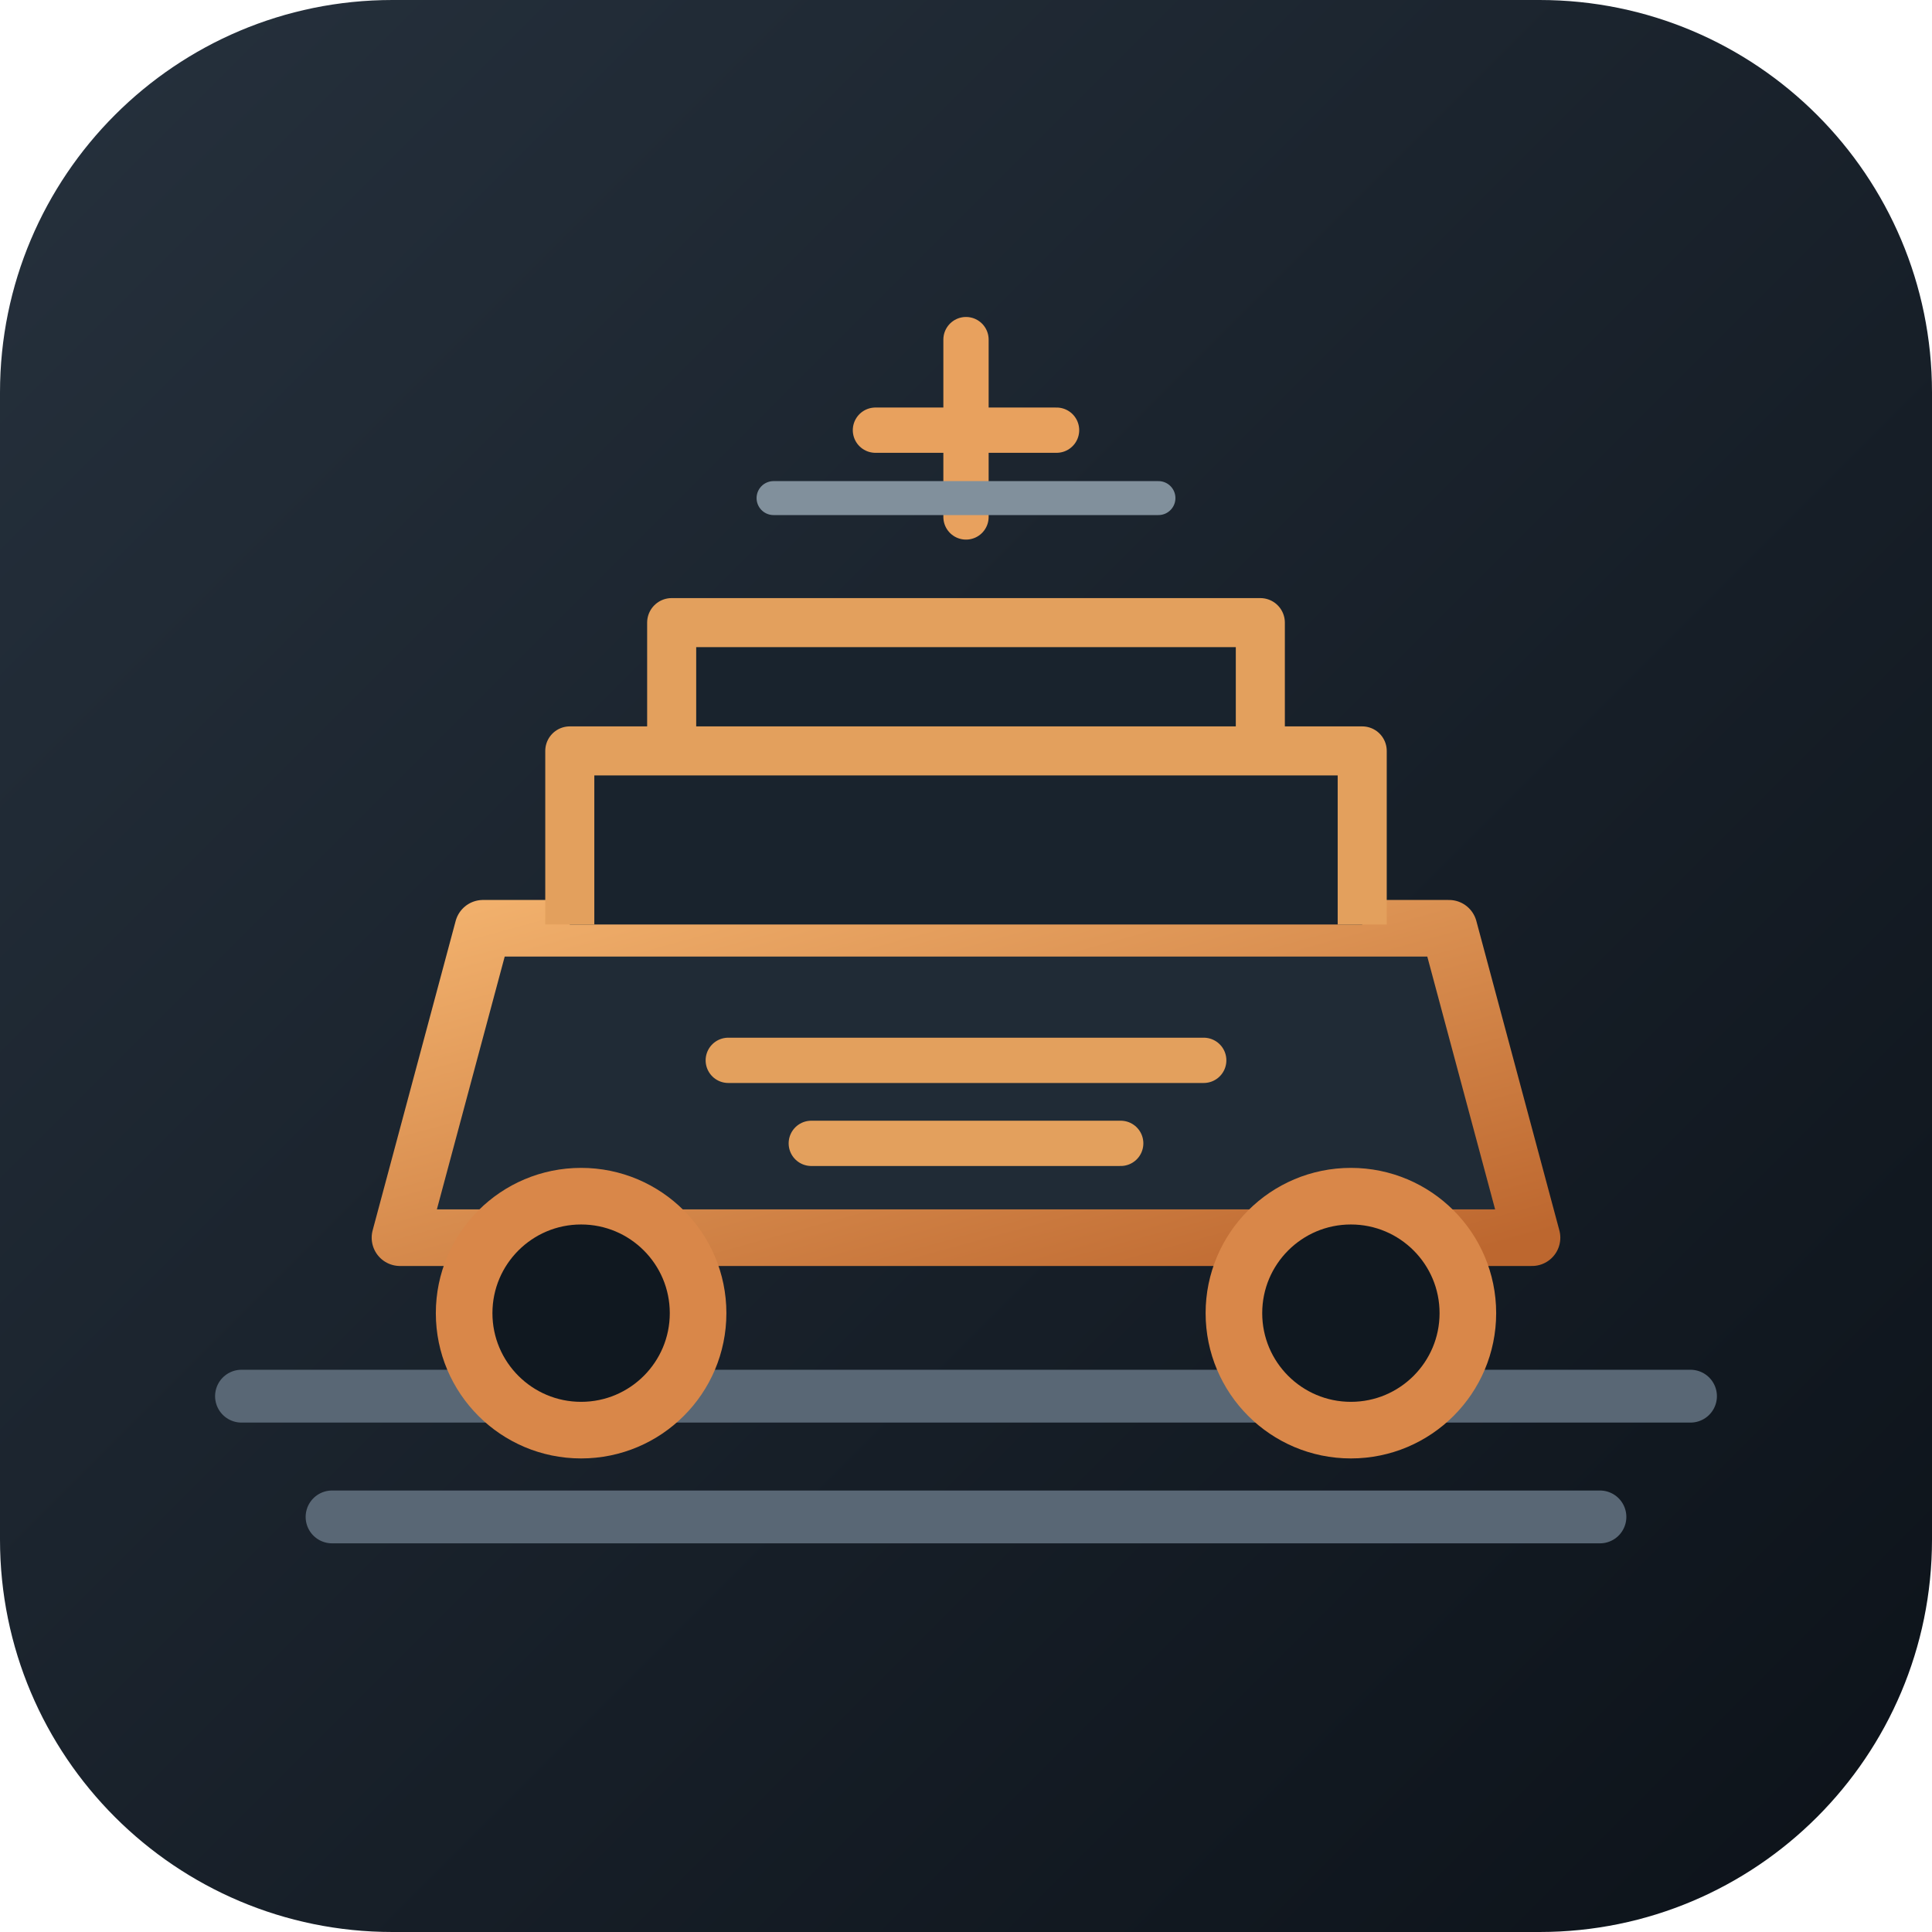
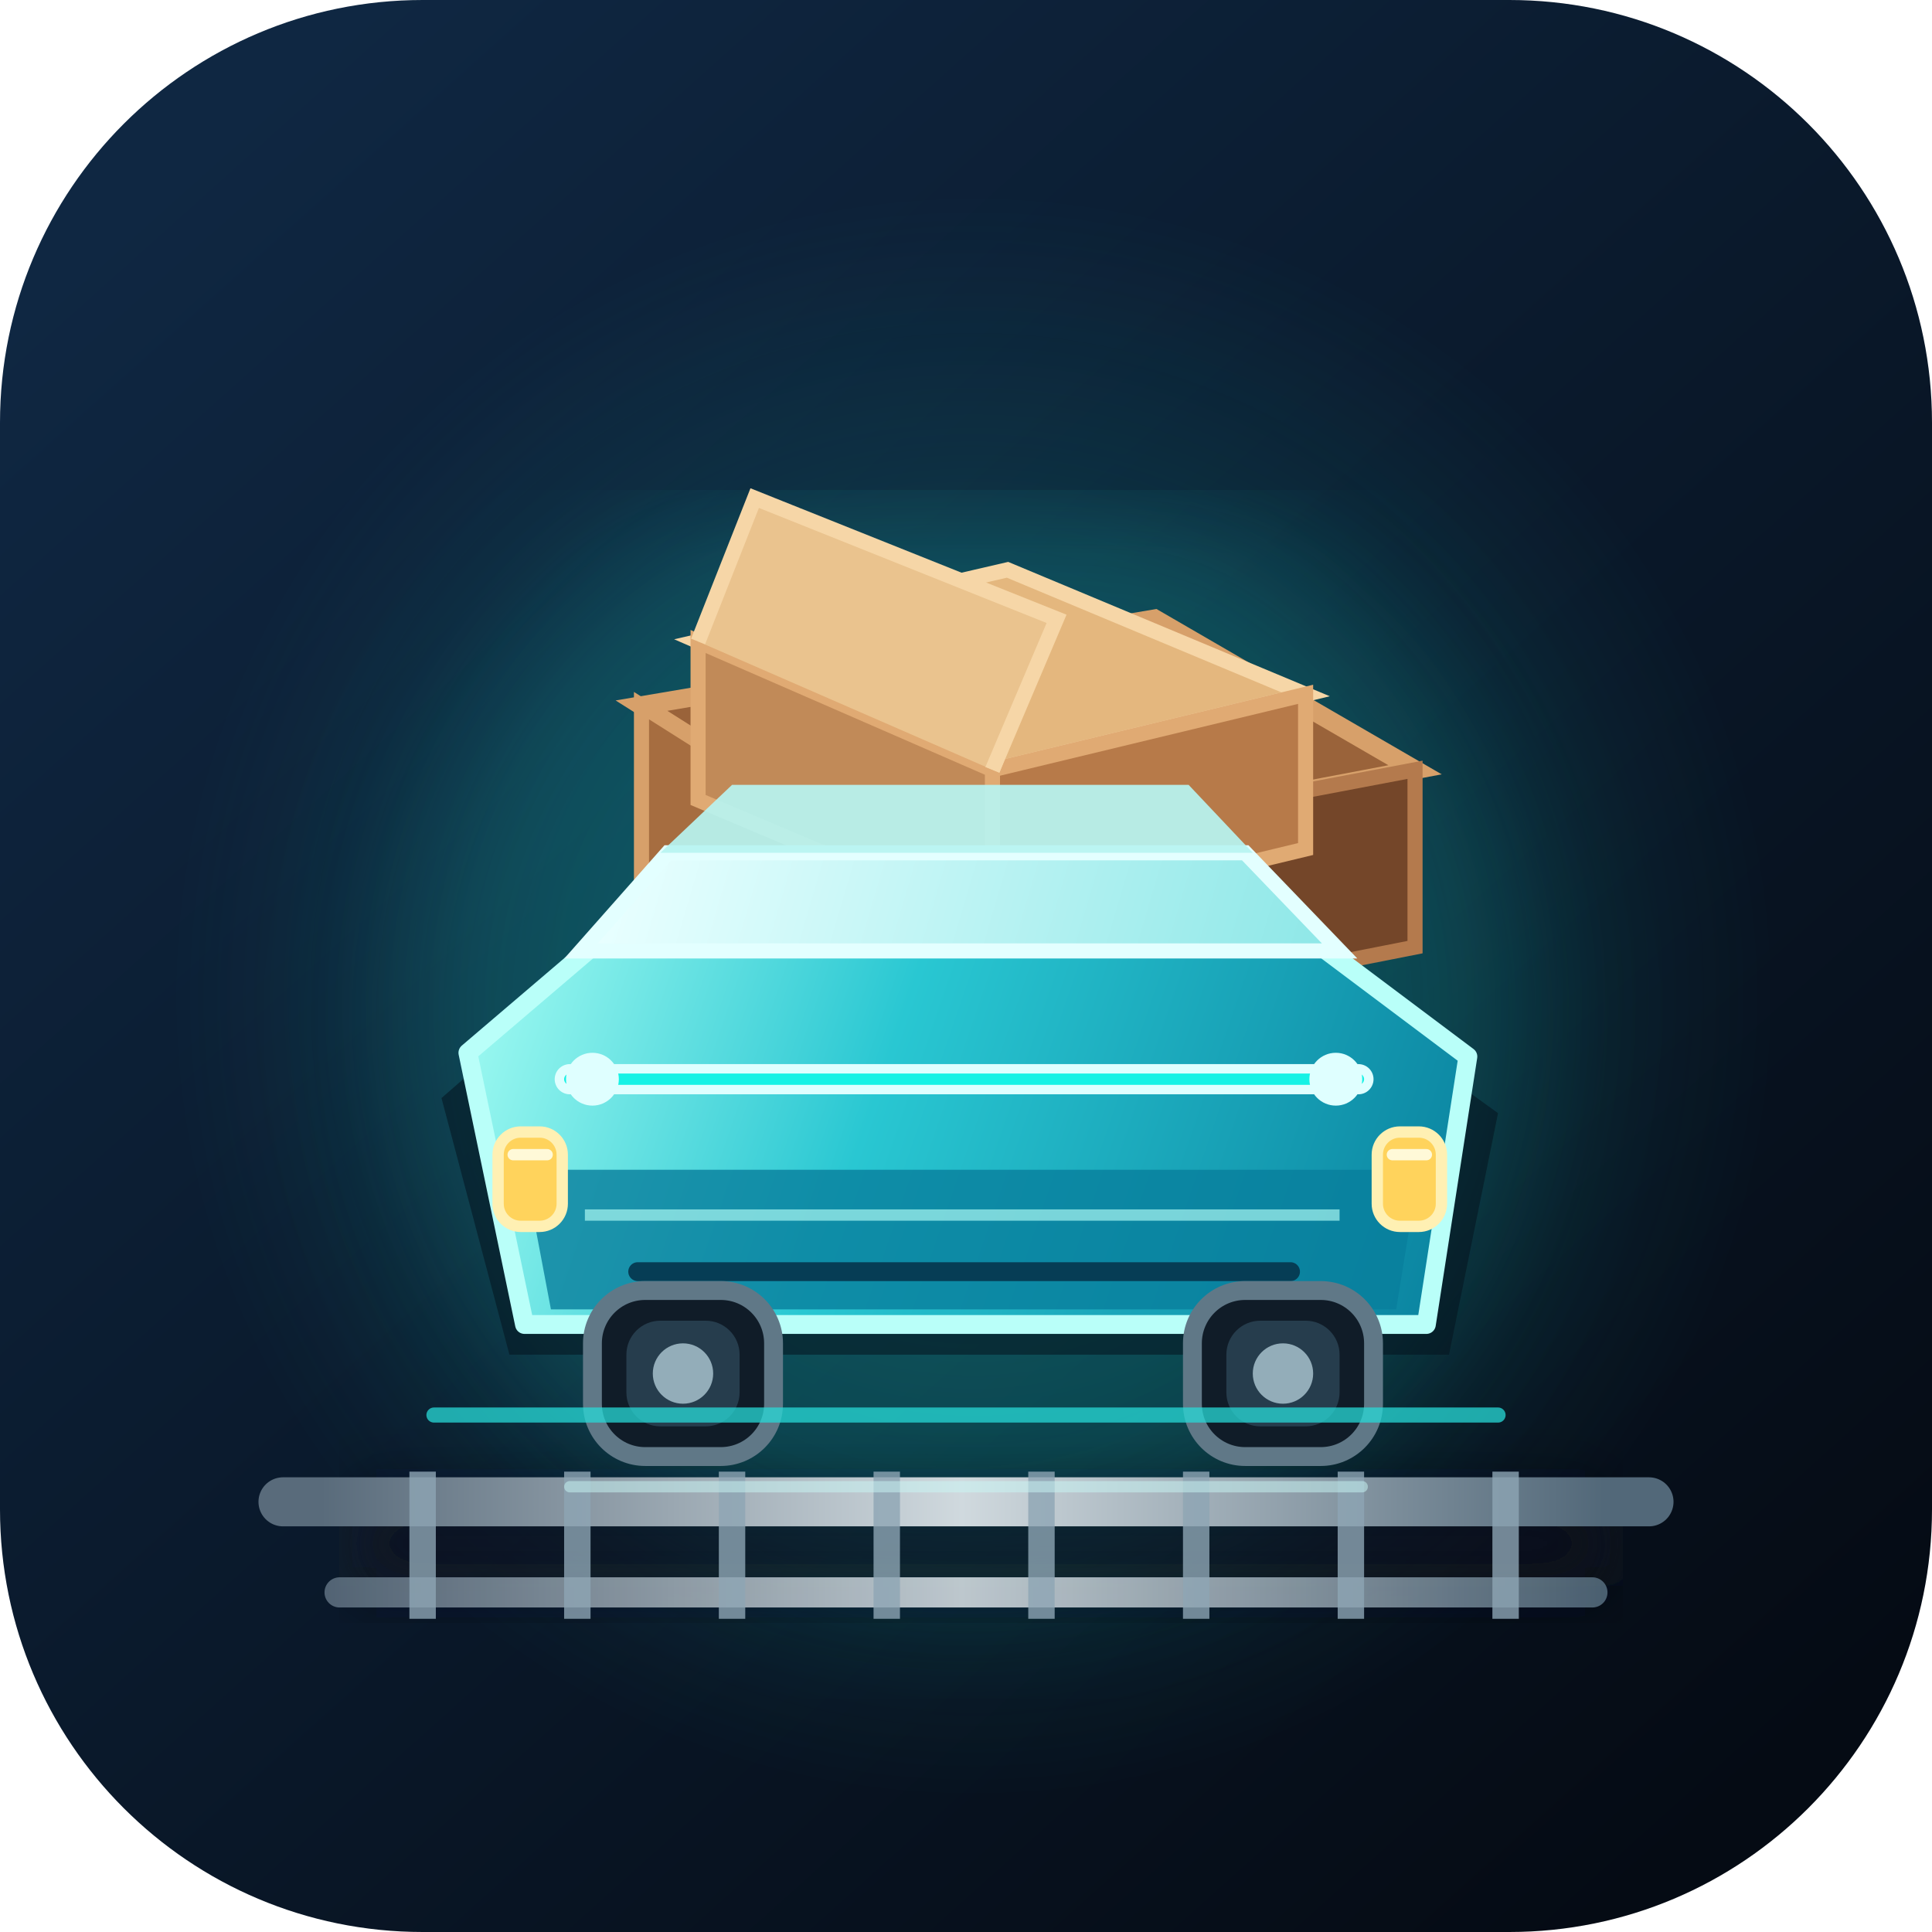
- <svg xmlns="http://www.w3.org/2000/svg" viewBox="0 0 512 512">
+ <svg xmlns="http://www.w3.org/2000/svg" width="512" height="512" viewBox="0 0 512 512" fill="none">
  <defs>
-     <linearGradient id="bg" x1="0" y1="0" x2="1" y2="1">
-       <stop offset="0" stop-color="#26313d" />
-       <stop offset="1" stop-color="#0c1219" />
+     <linearGradient id="bg" x1="58" y1="34" x2="458" y2="480" gradientUnits="userSpaceOnUse">
+       <stop stop-color="#0F2742" />
+       <stop offset="1" stop-color="#050B14" />
    </linearGradient>
-     <linearGradient id="copper" x1="0" y1="0" x2="1" y2="1">
-       <stop offset="0" stop-color="#f1b06c" />
-       <stop offset="1" stop-color="#bd672f" />
+     <radialGradient id="glow" cx="0" cy="0" r="1" gradientTransform="matrix(0 214 -214 0 258 264)" gradientUnits="userSpaceOnUse">
+       <stop stop-color="#19D5D0" stop-opacity=".28" />
+       <stop offset="1" stop-color="#19D5D0" stop-opacity="0" />
+     </radialGradient>
+     <linearGradient id="body" x1="128" y1="265" x2="394" y2="356" gradientUnits="userSpaceOnUse">
+       <stop stop-color="#9AF8F0" />
+       <stop offset=".38" stop-color="#29C7D2" />
+       <stop offset="1" stop-color="#087E9C" />
    </linearGradient>
+     <linearGradient id="top" x1="167" y1="222" x2="347" y2="275" gradientUnits="userSpaceOnUse">
+       <stop stop-color="#E8FFFF" />
+       <stop offset="1" stop-color="#8DE7E7" />
+     </linearGradient>
+     <linearGradient id="rail" x1="85" y1="410" x2="425" y2="410" gradientUnits="userSpaceOnUse">
+       <stop stop-color="#596B7B" />
+       <stop offset=".5" stop-color="#D0D9DE" />
+       <stop offset="1" stop-color="#526879" />
+     </linearGradient>
+     <filter id="blur" x="70" y="130" width="372" height="320" filterUnits="userSpaceOnUse">
+       <feGaussianBlur stdDeviation="18" />
+     </filter>
+     <filter id="shadow" x="90" y="190" width="340" height="240" filterUnits="userSpaceOnUse">
+       <feGaussianBlur stdDeviation="10" />
+     </filter>
  </defs>
-   <rect width="512" height="512" rx="104" fill="url(#bg)" />
-   <path d="M64 370h384M88 402h336" fill="none" stroke="#596775" stroke-width="14" stroke-linecap="round" />
-   <path d="M106 328h300l-22-82H128z" fill="#202b36" stroke="url(#copper)" stroke-width="15" stroke-linejoin="round" />
-   <path d="M151 245v-46h210v46M178 199v-34h156v34" fill="#19232d" stroke="#e3a05d" stroke-width="13" stroke-linejoin="round" />
-   <path d="M193 281h126M215 303h82" fill="none" stroke="#e3a05d" stroke-width="12" stroke-linecap="round" />
-   <circle cx="154" cy="348" r="31" fill="#101820" stroke="#d98749" stroke-width="15" />
-   <circle cx="358" cy="348" r="31" fill="#101820" stroke="#d98749" stroke-width="15" />
-   <path d="M256 90v47m-24-23h48" stroke="#e8a15e" stroke-width="12" stroke-linecap="round" />
-   <path d="M205 132h102" stroke="#81909c" stroke-width="9" stroke-linecap="round" />
+   <rect width="512" height="512" rx="112" fill="url(#bg)" />
+   <rect width="512" height="512" rx="112" fill="url(#glow)" />
+   <circle cx="255" cy="270" r="150" fill="#12D8D1" opacity=".16" filter="url(#blur)" />
+   <path d="M88 409H424" stroke="#07111C" stroke-width="22" stroke-linecap="round" opacity=".7" filter="url(#shadow)" />
+   <path d="M75 398H437" stroke="url(#rail)" stroke-width="13" stroke-linecap="round" />
+   <path d="M90 422H422" stroke="url(#rail)" stroke-width="8" stroke-linecap="round" opacity=".9" />
+   <g stroke="#8DA5B4" stroke-width="7" opacity=".8">
+     <path d="M112 390v39M153 390v39M194 390v39M235 390v39M276 390v39M317 390v39M358 390v39M399 390v39" />
+   </g>
+   <path d="M170 187 306 164 375 204 238 230 170 187Z" fill="#9A633A" stroke="#D7A06A" stroke-width="5" />
+   <path d="M238 230 375 204V251L238 278V230Z" fill="#744629" stroke="#B47A4D" stroke-width="4" />
+   <path d="M170 187V234L238 278V230L170 187Z" fill="#A66D40" stroke="#D7A06A" stroke-width="4" />
+   <path d="M185 170 267 151 346 184 263 204 185 170Z" fill="#E4B77E" stroke="#F6D6A7" stroke-width="4" />
+   <path d="M263 204V245L346 225V184L263 204Z" fill="#B77A49" stroke="#E0AA73" stroke-width="4" />
+   <path d="M185 170V212L263 245V204L185 170Z" fill="#C18A58" stroke="#E0AA73" stroke-width="4" />
+   <path d="M263 204 278 166" stroke="#F8E1BB" stroke-width="4" opacity=".9" />
+   <path d="M185 170 200 132 280 164 263 204" fill="#EAC38E" stroke="#F6D6A7" stroke-width="4" />
+   <path d="M117 291 148 264 354 264 397 295 384 359 135 359 117 291Z" fill="#03121D" opacity=".55" />
+   <path d="M124 279 158 250 349 250 389 280 378 351 139 351 124 279Z" fill="url(#body)" stroke="#B9FFF9" stroke-width="5" stroke-linejoin="round" />
+   <path d="M154 252 177 226H330L355 252H154Z" fill="url(#top)" stroke="#E3FFFF" stroke-width="4" />
+   <path d="M175 226 194 208H315L332 226H175Z" fill="#B7F4F1" opacity=".92" />
+   <path d="M151 286H360" stroke="#DFFFFF" stroke-width="8" stroke-linecap="round" />
+   <path d="M151 286H360" stroke="#16F2E5" stroke-width="3" stroke-linecap="round" />
+   <circle cx="157" cy="286" r="7" fill="#DFFFFF" />
+   <circle cx="354" cy="286" r="7" fill="#DFFFFF" />
+   <path d="M139 310H376L370 347H146L139 310Z" fill="#087E9C" opacity=".8" />
+   <path d="M155 322H355" stroke="#B4FFF7" stroke-opacity=".65" stroke-width="3" />
+   <path d="M169 337H342" stroke="#063D55" stroke-width="5" stroke-linecap="round" />
+   <rect x="132" y="300" width="17" height="25" rx="6" fill="#FFD35C" stroke="#FFF0B3" stroke-width="3" />
+   <rect x="365" y="300" width="17" height="25" rx="6" fill="#FFD35C" stroke="#FFF0B3" stroke-width="3" />
+   <path d="M136 306h9M369 306h9" stroke="#FFF9D8" stroke-width="3" stroke-linecap="round" />
+   <g>
+     <rect x="157" y="342" width="48" height="44" rx="14" fill="#101C28" stroke="#607887" stroke-width="5" />
+     <rect x="166" y="350" width="30" height="28" rx="9" fill="#263D4D" />
+     <circle cx="181" cy="364" r="8" fill="#93ADB9" />
+     <rect x="316" y="342" width="48" height="44" rx="14" fill="#101C28" stroke="#607887" stroke-width="5" />
+     <rect x="325" y="350" width="30" height="28" rx="9" fill="#263D4D" />
+     <circle cx="340" cy="364" r="8" fill="#93ADB9" />
+   </g>
+   <path d="M115 375H397" stroke="#27DAD7" stroke-width="4" stroke-linecap="round" opacity=".75" />
+   <path d="M151 394H361" stroke="#C9F8F5" stroke-width="3" stroke-linecap="round" opacity=".5" />
</svg>
